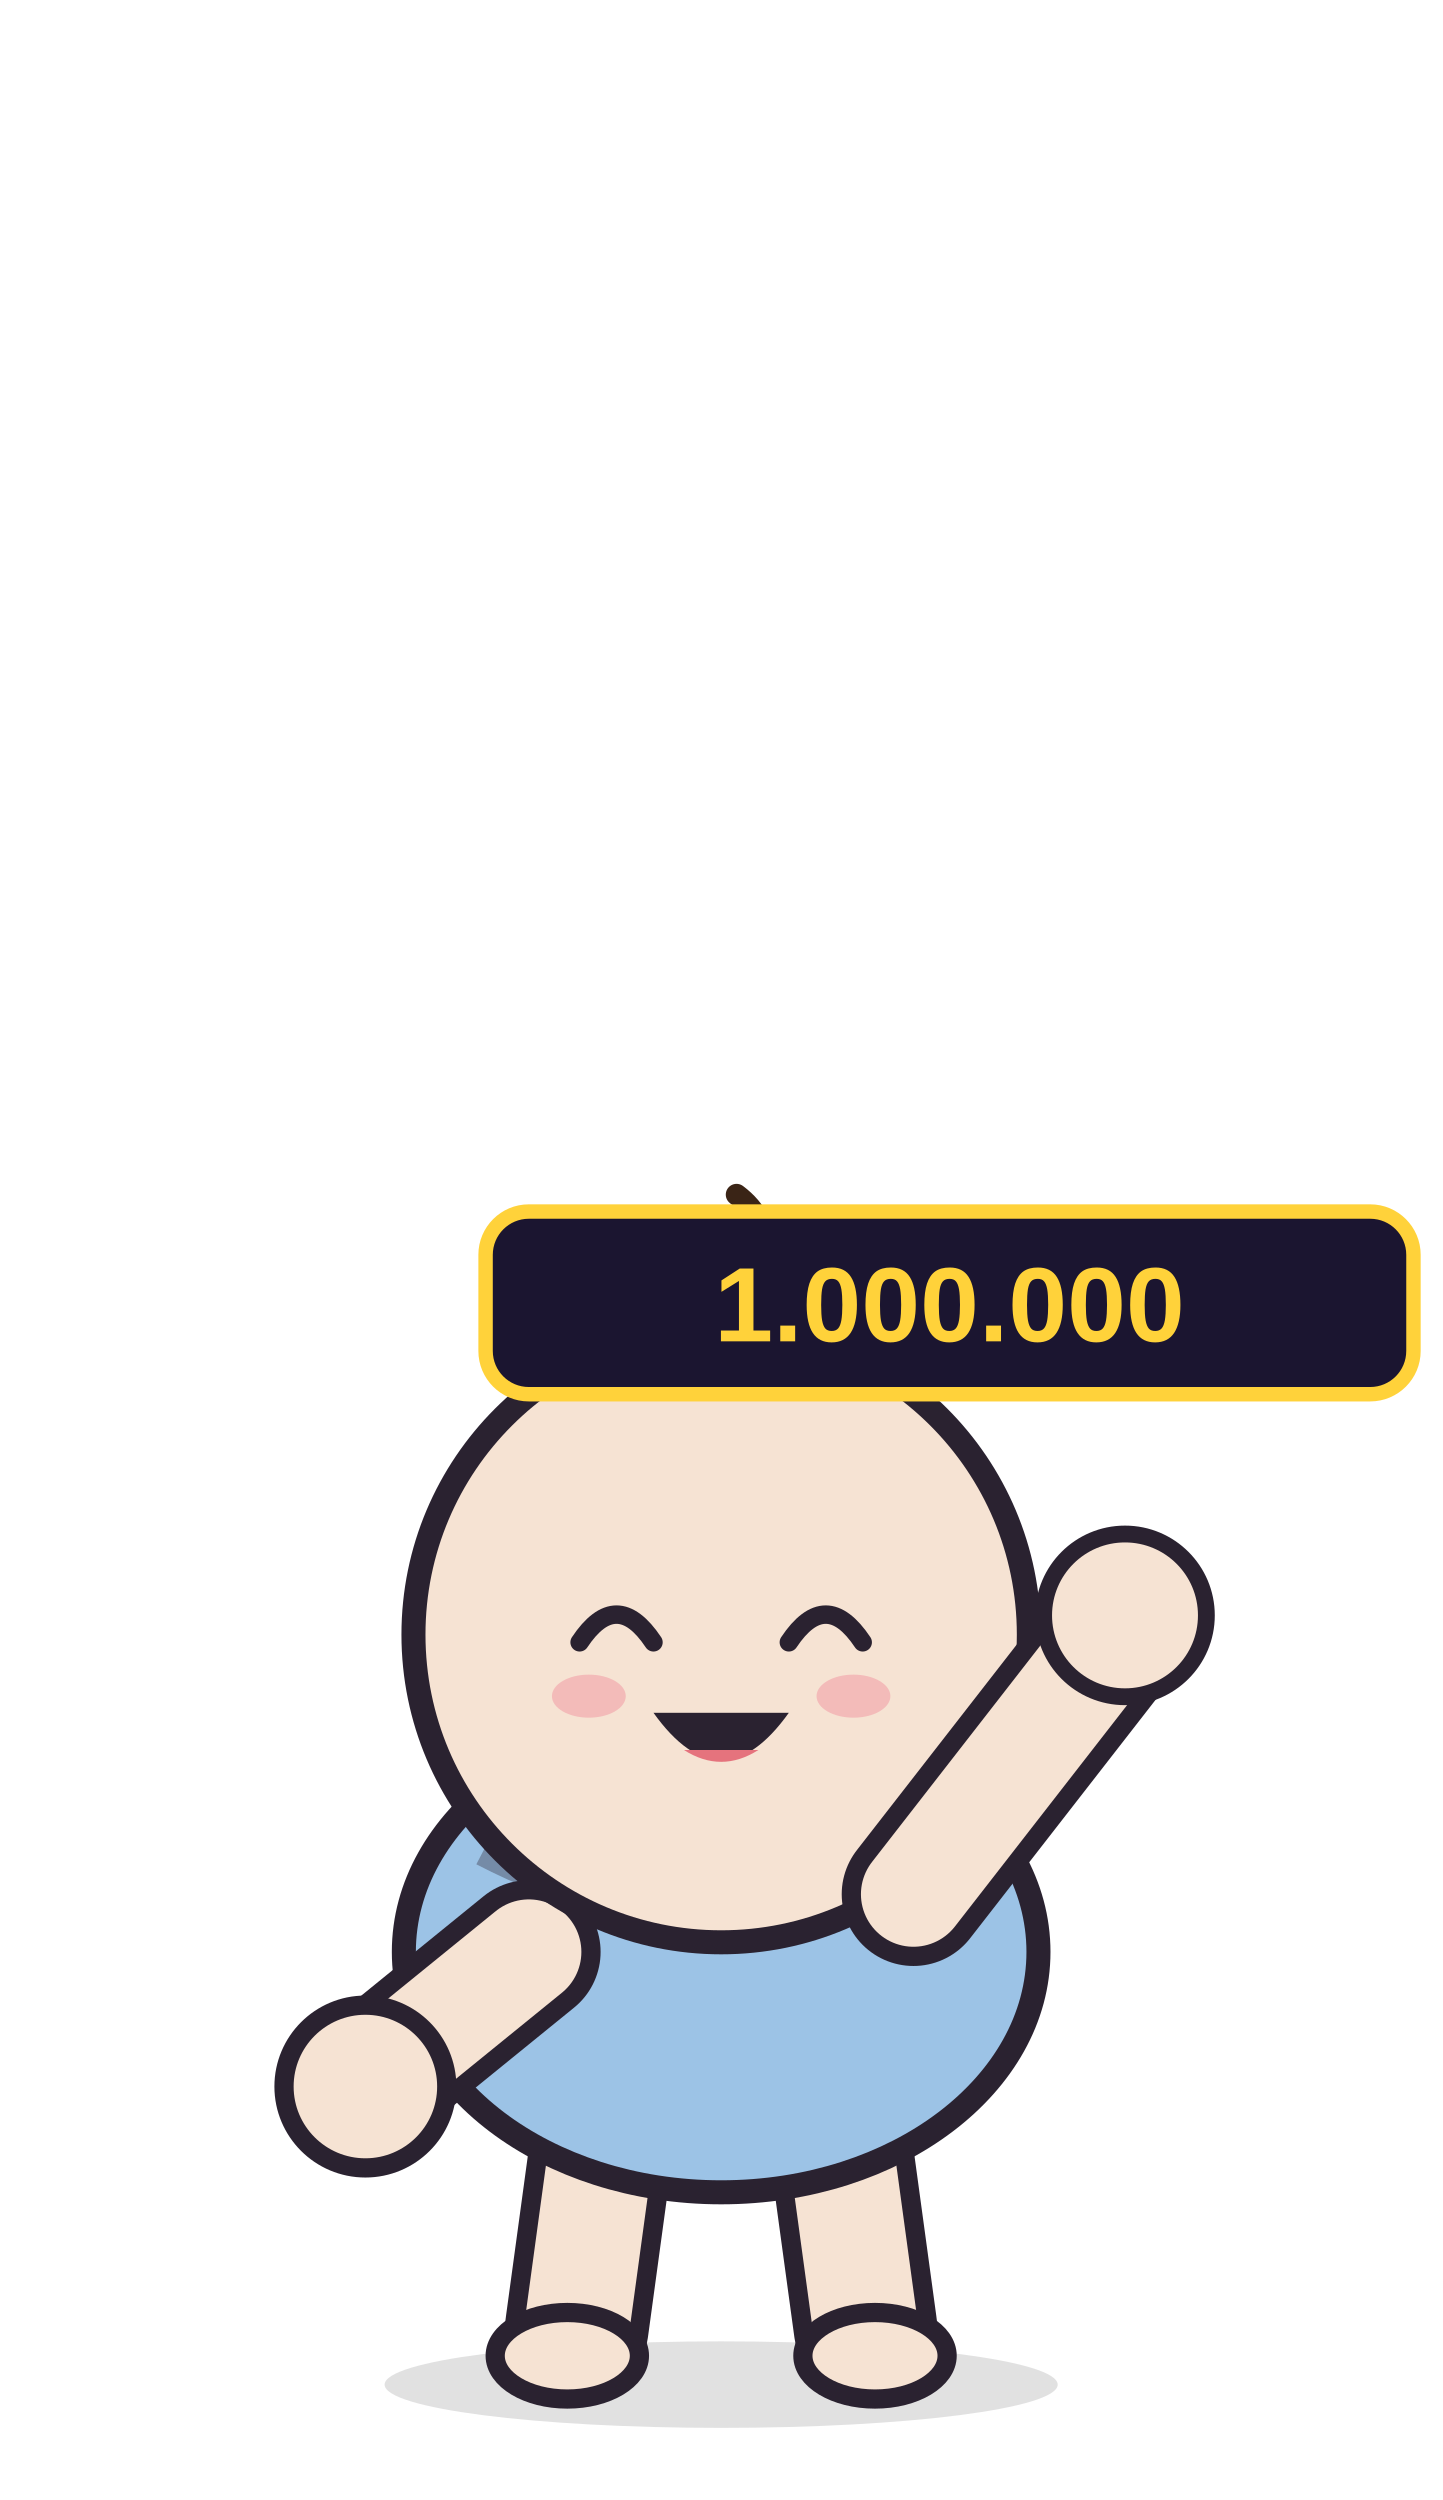
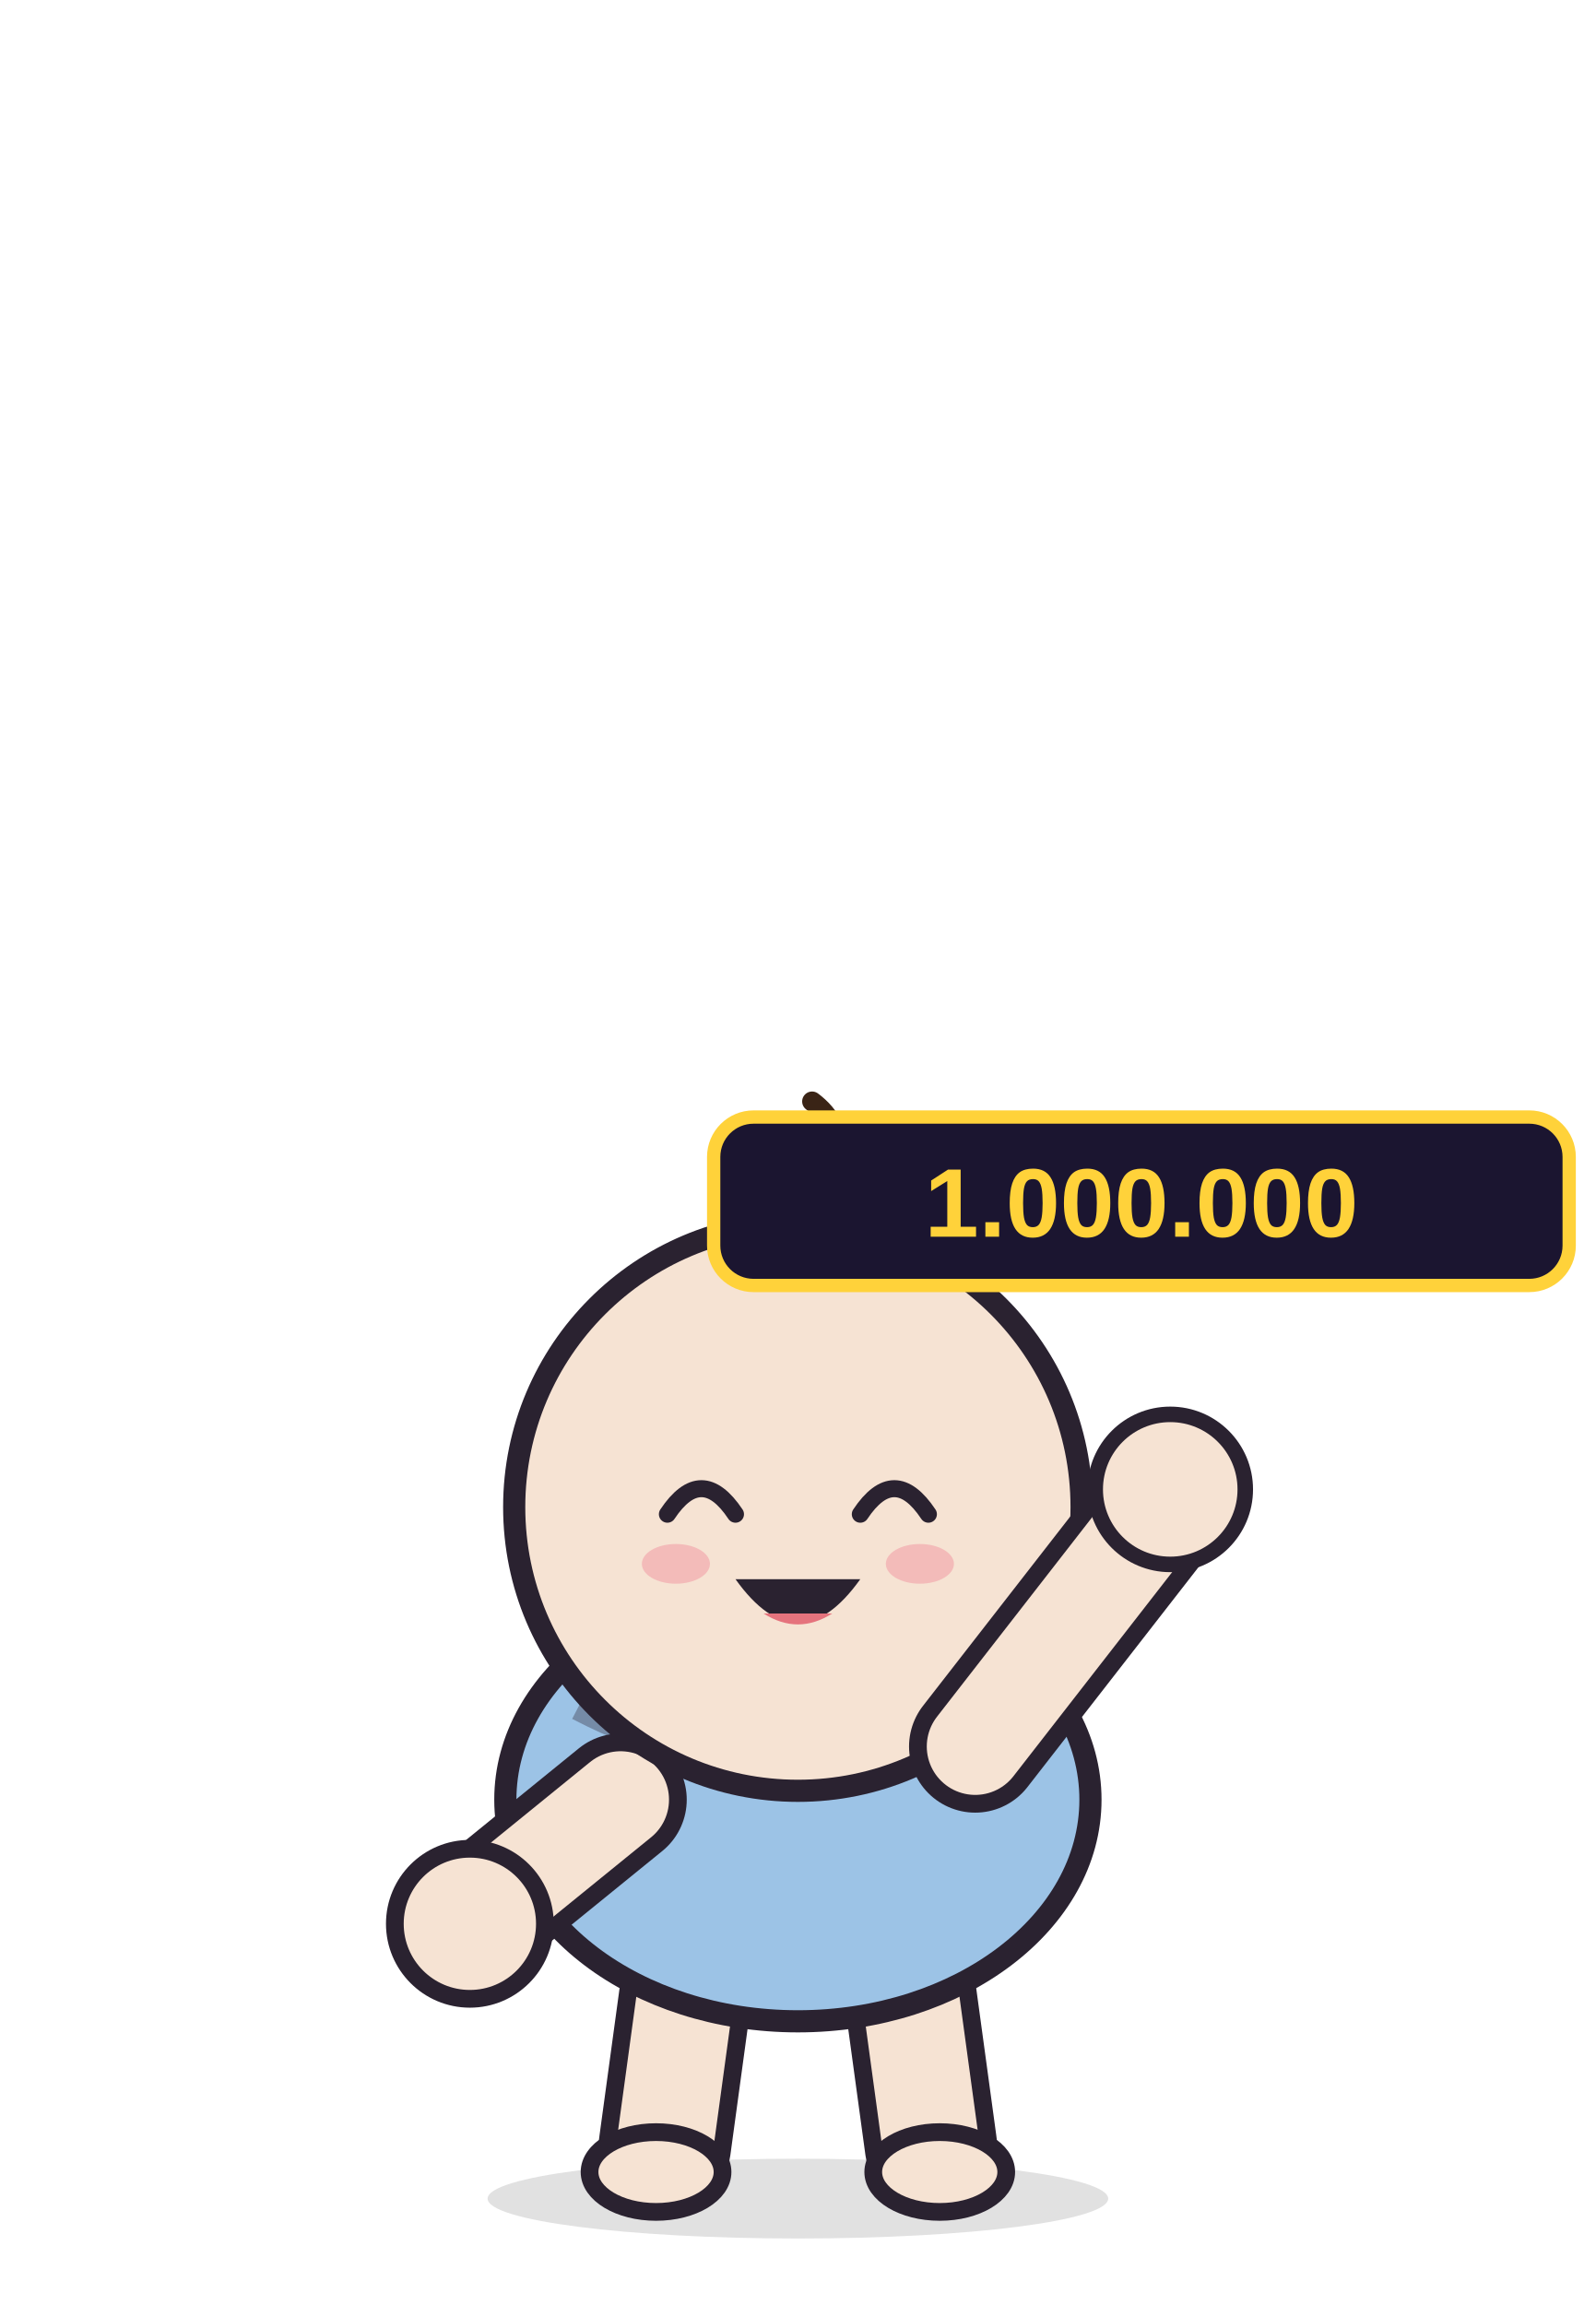
- <svg xmlns="http://www.w3.org/2000/svg" viewBox="0 0 300 520" width="300" height="520">
-   <ellipse cx="150" cy="496" rx="70" ry="9" fill="#000" opacity="0.12" />
-   <path d="M126 440 L120 484 M174 440 L180 484" stroke="#2a2230" stroke-width="29.85" stroke-linecap="round" stroke-linejoin="round" fill="none" />
-   <path d="M126 440 L120 484 M174 440 L180 484" stroke="#f6e3d3" stroke-width="21.85" stroke-linecap="round" stroke-linejoin="round" fill="none" />
-   <ellipse cx="118" cy="490" rx="15" ry="9" fill="#f6e3d3" stroke="#2a2230" stroke-width="4" />
-   <ellipse cx="182" cy="490" rx="15" ry="9" fill="#f6e3d3" stroke="#2a2230" stroke-width="4" />
-   <ellipse cx="150" cy="406" rx="66" ry="50" fill="#9cc3e6" stroke="#2a2230" stroke-width="5" />
-   <path d="M100 386 q50 26 100 0" stroke="#2a2230" stroke-width="4" fill="none" opacity="0.35" />
-   <path d="M110 406 L78 432" stroke="#2a2230" stroke-width="29.85" stroke-linecap="round" stroke-linejoin="round" fill="none" />
-   <path d="M110 406 L78 432" stroke="#f6e3d3" stroke-width="21.85" stroke-linecap="round" stroke-linejoin="round" fill="none" />
-   <circle cx="76" cy="434" r="16.925" fill="#f6e3d3" stroke="#2a2230" stroke-width="4" />
-   <circle cx="150" cy="340" r="64" fill="#f6e3d3" stroke="#2a2230" stroke-width="5" />
-   <path d="M150 277.28 q16 -19.2 3.2 -28.8" stroke="#3a2416" stroke-width="4.48" fill="none" stroke-linecap="round" />
-   <path d="M120.56 341.6 q7.68 -11.52 15.36 0 M164.08 341.6 q7.68 -11.52 15.36 0" stroke="#2a2230" stroke-width="3.84" fill="none" stroke-linecap="round" />
-   <path d="M135.92 356.256 q14.08 19.712 28.16 0 z" fill="#2a2230" />
-   <path d="M142.256 364 q7.744 4.928 15.488 0" fill="#e5737d" />
-   <ellipse cx="122.48" cy="352.8" rx="7.68" ry="4.48" fill="#f2a0a8" opacity="0.6" />
-   <ellipse cx="177.52" cy="352.8" rx="7.68" ry="4.48" fill="#f2a0a8" opacity="0.6" />
-   <path d="M190 394 L232 340" stroke="#2a2230" stroke-width="29.85" stroke-linecap="round" stroke-linejoin="round" fill="none" />
-   <path d="M190 394 L232 340" stroke="#f6e3d3" stroke-width="21.85" stroke-linecap="round" stroke-linejoin="round" fill="none" />
-   <circle cx="234" cy="336" r="16.925" fill="#f6e3d3" stroke="#2a2230" stroke-width="3.5" />
-   <rect x="101" y="252" width="193" height="38" rx="9" fill="#1b1530" stroke="#ffd23a" stroke-width="3" />
-   <text x="197.5" y="279" text-anchor="middle" font-family="Arial Black, Arial, sans-serif" font-weight="900" font-size="22" fill="#ffd23a">1.000.000</text>
+ <svg xmlns="http://www.w3.org/2000/svg" viewBox="0 0 360 520" width="360" height="520">
+   <ellipse cx="180" cy="496" rx="70" ry="9" fill="#000" opacity="0.12" />
+   <path d="M156 440 L150 484 M204 440 L210 484" stroke="#2a2230" stroke-width="29.85" stroke-linecap="round" stroke-linejoin="round" fill="none" />
+   <path d="M156 440 L150 484 M204 440 L210 484" stroke="#f6e3d3" stroke-width="21.85" stroke-linecap="round" stroke-linejoin="round" fill="none" />
+   <ellipse cx="148" cy="490" rx="15" ry="9" fill="#f6e3d3" stroke="#2a2230" stroke-width="4" />
+   <ellipse cx="212" cy="490" rx="15" ry="9" fill="#f6e3d3" stroke="#2a2230" stroke-width="4" />
+   <ellipse cx="180" cy="406" rx="66" ry="50" fill="#9cc3e6" stroke="#2a2230" stroke-width="5" />
+   <path d="M130 386 q50 26 100 0" stroke="#2a2230" stroke-width="4" fill="none" opacity="0.35" />
+   <path d="M140 406 L108 432" stroke="#2a2230" stroke-width="29.85" stroke-linecap="round" stroke-linejoin="round" fill="none" />
+   <path d="M140 406 L108 432" stroke="#f6e3d3" stroke-width="21.85" stroke-linecap="round" stroke-linejoin="round" fill="none" />
+   <circle cx="106" cy="434" r="16.925" fill="#f6e3d3" stroke="#2a2230" stroke-width="4" />
+   <circle cx="180" cy="340" r="64" fill="#f6e3d3" stroke="#2a2230" stroke-width="5" />
+   <path d="M180 277.28 q16 -19.2 3.2 -28.8" stroke="#3a2416" stroke-width="4.48" fill="none" stroke-linecap="round" />
+   <path d="M150.56 341.6 q7.68 -11.52 15.36 0 M194.08 341.6 q7.68 -11.52 15.36 0" stroke="#2a2230" stroke-width="3.84" fill="none" stroke-linecap="round" />
+   <path d="M165.92 356.256 q14.08 19.712 28.16 0 z" fill="#2a2230" />
+   <path d="M172.256 364 q7.744 4.928 15.488 0" fill="#e5737d" />
+   <ellipse cx="152.48" cy="352.8" rx="7.68" ry="4.48" fill="#f2a0a8" opacity="0.6" />
+   <ellipse cx="207.52" cy="352.8" rx="7.68" ry="4.48" fill="#f2a0a8" opacity="0.6" />
+   <path d="M220 394 L262 340" stroke="#2a2230" stroke-width="29.85" stroke-linecap="round" stroke-linejoin="round" fill="none" />
+   <path d="M220 394 L262 340" stroke="#f6e3d3" stroke-width="21.85" stroke-linecap="round" stroke-linejoin="round" fill="none" />
+   <circle cx="264" cy="336" r="16.925" fill="#f6e3d3" stroke="#2a2230" stroke-width="3.5" />
+   <rect x="161" y="252" width="193" height="38" rx="9" fill="#1b1530" stroke="#ffd23a" stroke-width="3" />
+   <text x="257.5" y="279" text-anchor="middle" font-family="Arial Black, Arial, sans-serif" font-weight="900" font-size="22" fill="#ffd23a">1.000.000</text>
</svg>
